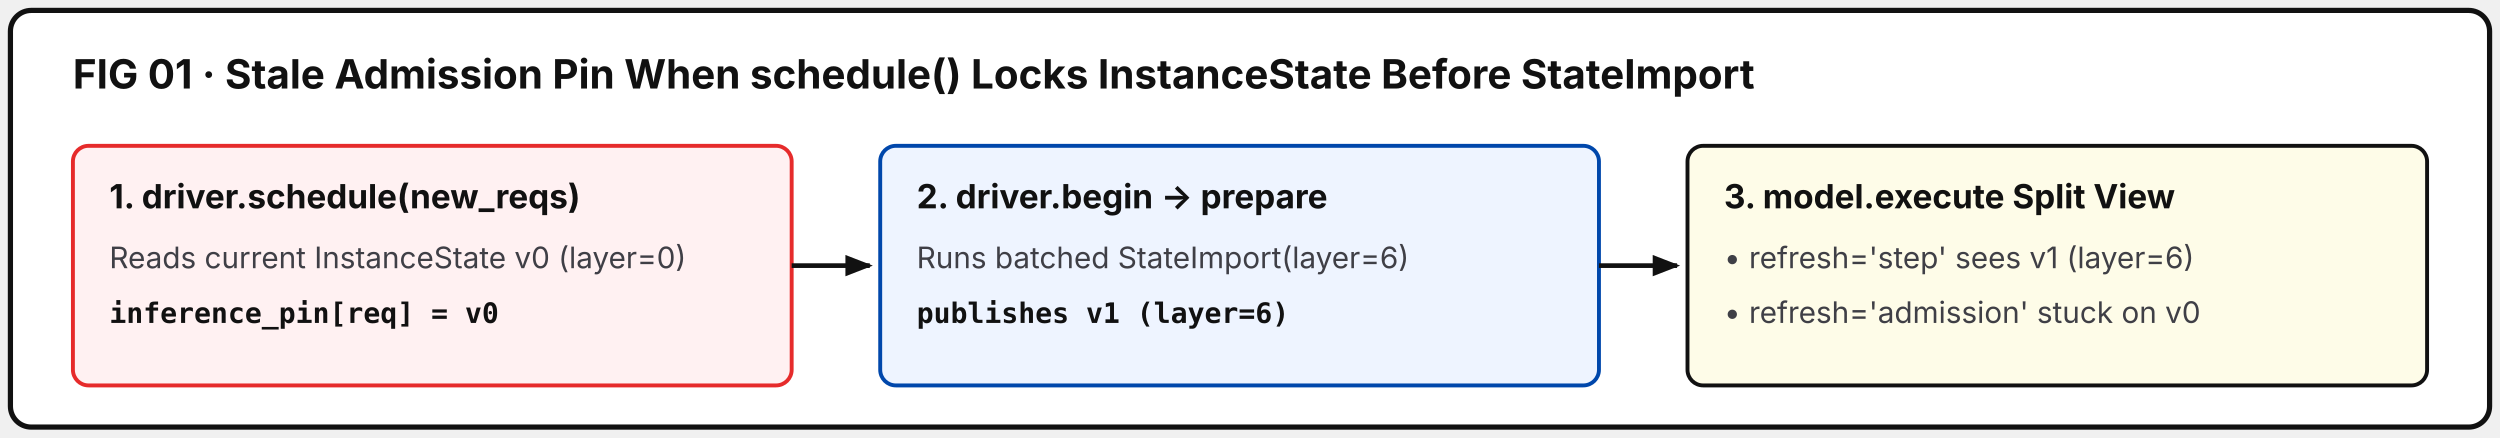
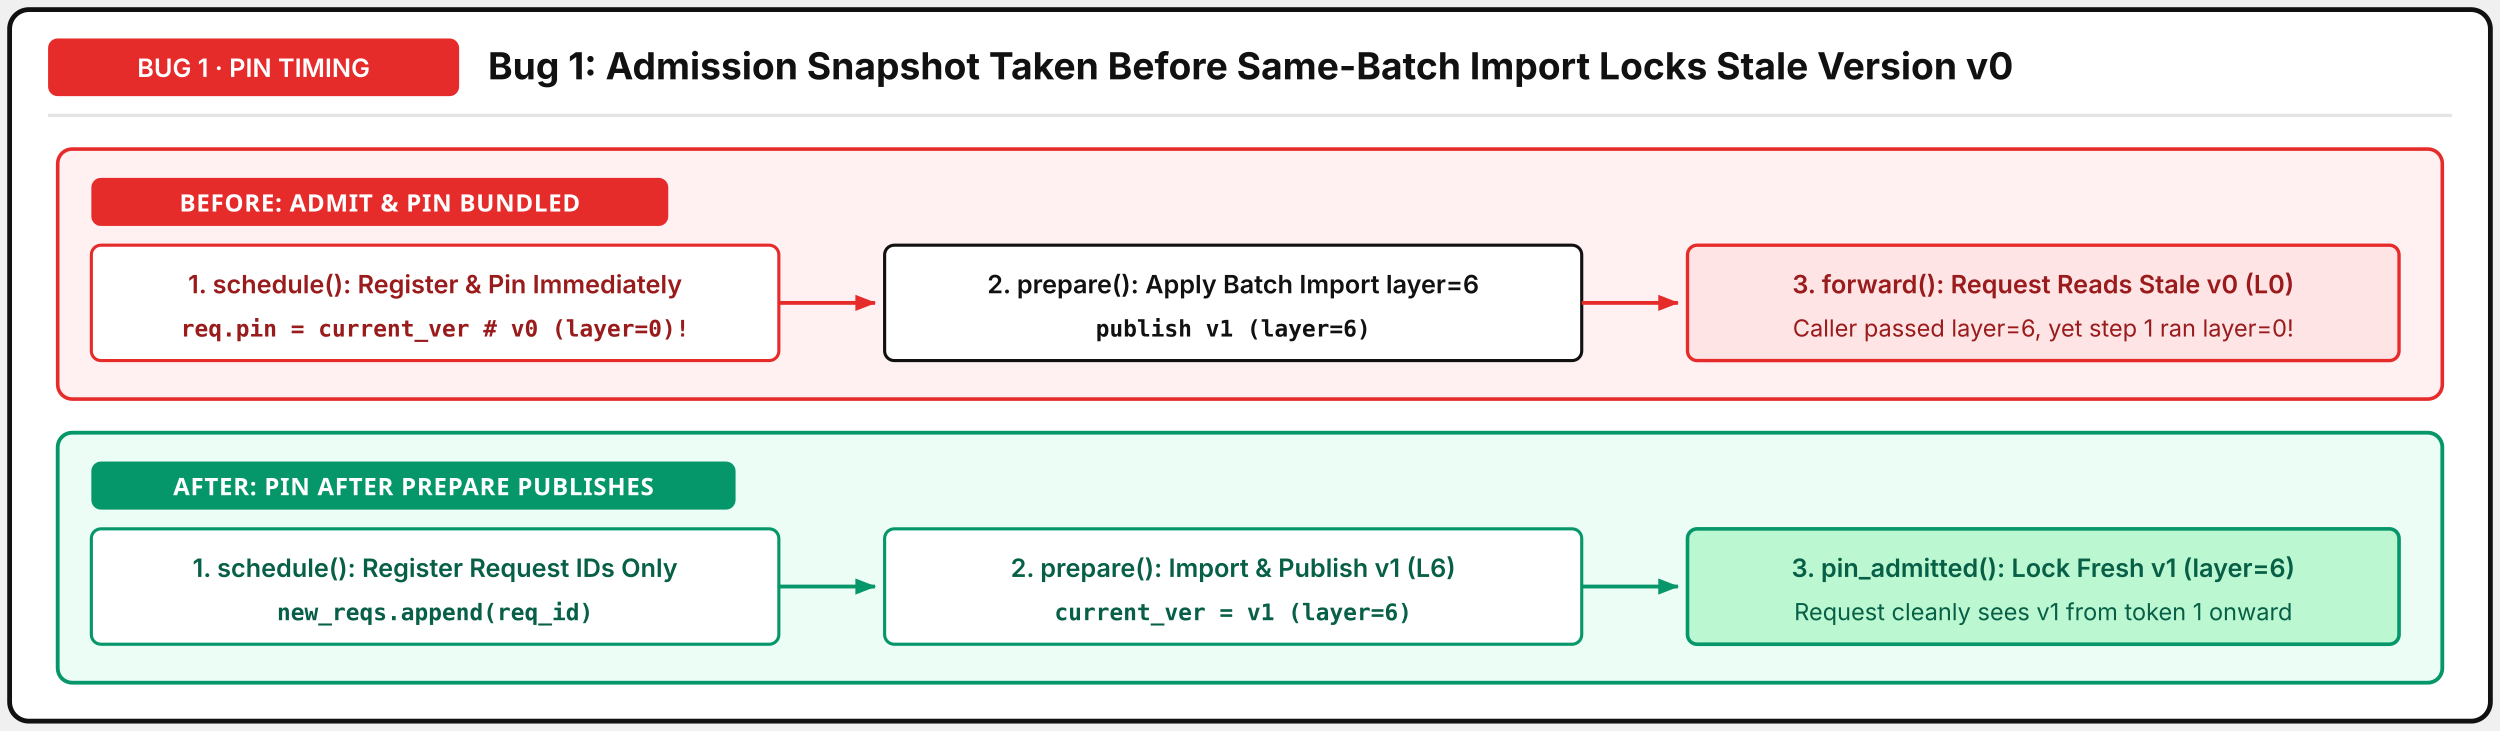
- <svg xmlns="http://www.w3.org/2000/svg" viewBox="0 0 960 168" width="100%" role="img" aria-label="FIG 01 · Stale Admission Pin When schedule() Locks InstanceState Before StateImport">
-   <style>
-     .title { font: 700 15.5px "DM Sans", -apple-system, "PingFang SC", "Microsoft YaHei", sans-serif; fill: #111111; }
-     .hdr { font: 700 13px "DM Sans", -apple-system, "PingFang SC", "Microsoft YaHei", sans-serif; fill: #ffffff; }
-     .label { font: 700 12.8px "DM Sans", -apple-system, "PingFang SC", "Microsoft YaHei", sans-serif; fill: #111111; }
-     .sub { font: 400 11.4px "DM Sans", -apple-system, "PingFang SC", "Microsoft YaHei", sans-serif; fill: #3f3f46; }
-     .muted { font: 500 10.8px "DM Sans", -apple-system, "PingFang SC", "Microsoft YaHei", sans-serif; fill: #52525b; }
-     .mono { font: 600 10.8px "JetBrains Mono", "SF Mono", Menlo, Consolas, monospace; fill: #111111; }
-     .badge { font: 700 10.2px "JetBrains Mono", "PingFang SC", monospace; letter-spacing: 0.03em; }
-   </style>
+ <svg xmlns="http://www.w3.org/2000/svg" viewBox="0 0 1040 304" width="100%" role="img" aria-label="Bug 1: Admission Snapshot Taken Before Same-Batch Import Locks Stale Version v0">
  <defs>
-     <marker id="arr-ink" viewBox="0 0 10 10" refX="8" refY="5" markerWidth="6.5" markerHeight="6.5" orient="auto">
+     <style>
+       .title { font: 700 15.5px "DM Sans", -apple-system, "PingFang SC", "Microsoft YaHei", sans-serif; }
+       .sec { font: 700 12px "DM Sans", -apple-system, "PingFang SC", "Microsoft YaHei", sans-serif; }
+       .label { font: 600 11.5px "DM Sans", -apple-system, "PingFang SC", "Microsoft YaHei", sans-serif; }
+       .label-sm { font: 600 10.5px "DM Sans", -apple-system, "PingFang SC", "Microsoft YaHei", sans-serif; }
+       .sub { font: 400 10.5px "DM Sans", -apple-system, "PingFang SC", "Microsoft YaHei", sans-serif; }
+       .sub-sm { font: 400 9.8px "DM Sans", -apple-system, "PingFang SC", "Microsoft YaHei", sans-serif; }
+       .mono { font: 600 10.5px "JetBrains Mono", "SF Mono", Menlo, Consolas, "PingFang SC", "Microsoft YaHei", monospace; }
+       .mono-sm { font: 600 9.5px "JetBrains Mono", "SF Mono", Menlo, Consolas, "PingFang SC", "Microsoft YaHei", monospace; }
+       .badge { font: 700 10px "JetBrains Mono", "SF Mono", "PingFang SC", "Microsoft YaHei", sans-serif; letter-spacing: 0.03em; }
+     </style>
+     <marker id="arr-ink" viewBox="0 0 10 10" refX="8.5" refY="5" markerWidth="6" markerHeight="6" orient="auto">
      <path d="M 0 1.5 L 9 5 L 0 8.5 z" fill="#111111" />
    </marker>
-     <marker id="arr-blue" viewBox="0 0 10 10" refX="8" refY="5" markerWidth="6.5" markerHeight="6.5" orient="auto">
+     <marker id="arr-red" viewBox="0 0 10 10" refX="8.5" refY="5" markerWidth="6" markerHeight="6" orient="auto">
+       <path d="M 0 1.5 L 9 5 L 0 8.5 z" fill="#e62b2b" />
+     </marker>
+     <marker id="arr-green" viewBox="0 0 10 10" refX="8.5" refY="5" markerWidth="6" markerHeight="6" orient="auto">
+       <path d="M 0 1.5 L 9 5 L 0 8.5 z" fill="#059669" />
+     </marker>
+     <marker id="arr-blue" viewBox="0 0 10 10" refX="8.5" refY="5" markerWidth="6" markerHeight="6" orient="auto">
      <path d="M 0 1.5 L 9 5 L 0 8.5 z" fill="#0047ab" />
    </marker>
-     <marker id="arr-red" viewBox="0 0 10 10" refX="8" refY="5" markerWidth="6.5" markerHeight="6.5" orient="auto">
-       <path d="M 0 1.5 L 9 5 L 0 8.5 z" fill="#e62b2b" />
-     </marker>
-     <marker id="arr-emerald" viewBox="0 0 10 10" refX="8" refY="5" markerWidth="6.5" markerHeight="6.5" orient="auto">
-       <path d="M 0 1.5 L 9 5 L 0 8.5 z" fill="#059669" />
+     <marker id="arr-amber" viewBox="0 0 10 10" refX="8.5" refY="5" markerWidth="6" markerHeight="6" orient="auto">
+       <path d="M 0 1.5 L 9 5 L 0 8.5 z" fill="#b45309" />
    </marker>
  </defs>
-   <rect x="4" y="4" width="952" height="160" rx="8" fill="#ffffff" stroke="#111111" stroke-width="2" />
-   <text x="28" y="34" class="title">FIG 01 · Stale Admission Pin When schedule() Locks InstanceState Before StateImport</text>
-   <rect x="28" y="56" width="276" height="92" rx="6" fill="#fff1f2" stroke="#e62b2b" stroke-width="1.5" />
-   <text x="42" y="80" class="label" fill="#b91c1c">1. driver.schedule(new_reqs)</text>
-   <text x="42" y="103" class="sub">Reads current InstanceState v0 (layer=0)</text>
-   <text x="42" y="124" class="mono">inference_pin[req] = v0</text>
-   <line x1="304" y1="102" x2="334" y2="102" stroke="#111111" stroke-width="1.8" marker-end="url(#arr-ink)" />
-   <rect x="338" y="56" width="276" height="92" rx="6" fill="#eef4ff" stroke="#0047ab" stroke-width="1.5" />
-   <text x="352" y="80" class="label" fill="#0047ab">2. driver.begin -&gt; prepare</text>
-   <text x="352" y="103" class="sub">Runs batched StateImport(layer=6)</text>
-   <text x="352" y="124" class="mono">publishes v1 (layer=6)</text>
-   <line x1="614" y1="102" x2="644" y2="102" stroke="#111111" stroke-width="1.8" marker-end="url(#arr-ink)" />
-   <rect x="648" y="56" width="284" height="92" rx="6" fill="#fefce8" stroke="#111111" stroke-width="1.5" />
-   <text x="662" y="80" class="label">3. model.execute Split View</text>
-   <text x="662" y="103" class="sub">• refresh='step' sees v1 (layer=6)</text>
-   <text x="662" y="124" class="sub">• refresh='admission' stuck on v0</text>
+   <rect x="4" y="4" width="1032" height="296" rx="8" fill="#ffffff" stroke="#111111" stroke-width="2" />
+   <rect x="20" y="16" width="171" height="24" rx="4" fill="#e62b2b" />
+   <text x="105.5" y="32" text-anchor="middle" class="label-sm" fill="#ffffff">BUG 1 · PIN TIMING</text>
+   <text x="203" y="33" class="title" fill="#111111">Bug 1: Admission Snapshot Taken Before Same-Batch Import Locks Stale Version v0</text>
+   <line x1="20" y1="48" x2="1020" y2="48" stroke="#e4e4e7" stroke-width="1.4" />
+   <rect x="24" y="62" width="992" height="104" rx="6" fill="#fff1f2" stroke="#e62b2b" stroke-width="1.5" />
+   <rect x="38" y="74" width="240" height="20" rx="4" fill="#e62b2b" />
+   <text x="158" y="88" text-anchor="middle" class="badge" fill="#ffffff">BEFORE: ADMIT &amp; PIN BUNDLED</text>
+   <rect x="38" y="102" width="286" height="48" rx="4" fill="#ffffff" stroke="#e62b2b" stroke-width="1.3" />
+   <text x="181" y="122" text-anchor="middle" class="label-sm" fill="#991b1b">1. schedule(): Register &amp; Pin Immediately</text>
+   <text x="181" y="140" text-anchor="middle" class="mono-sm" fill="#991b1b">req.pin = current_ver  # v0 (layer=0)!</text>
+   <line x1="324" y1="126" x2="364" y2="126" stroke="#e62b2b" stroke-width="1.6" marker-end="url(#arr-red)" />
+   <rect x="368" y="102" width="290" height="48" rx="4" fill="#ffffff" stroke="#111111" stroke-width="1.3" />
+   <text x="513" y="122" text-anchor="middle" class="label-sm" fill="#111111">2. prepare(): Apply Batch Import layer=6</text>
+   <text x="513" y="140" text-anchor="middle" class="mono-sm" fill="#111111">publish v1 (layer=6)</text>
+   <line x1="658" y1="126" x2="698" y2="126" stroke="#e62b2b" stroke-width="1.6" marker-end="url(#arr-red)" />
+   <rect x="702" y="102" width="296" height="48" rx="4" fill="#ffe4e6" stroke="#e62b2b" stroke-width="1.4" />
+   <text x="850" y="122" text-anchor="middle" class="label-sm" fill="#991b1b">3. forward(): Request Reads Stale v0 (L0)</text>
+   <text x="850" y="140" text-anchor="middle" class="sub-sm" fill="#991b1b">Caller passed layer=6, yet step 1 ran layer=0!</text>
+   <rect x="24" y="180" width="992" height="104" rx="6" fill="#ecfdf5" stroke="#059669" stroke-width="1.6" />
+   <rect x="38" y="192" width="268" height="20" rx="4" fill="#059669" />
+   <text x="172" y="206" text-anchor="middle" class="badge" fill="#ffffff">AFTER: PIN AFTER PREPARE PUBLISHES</text>
+   <rect x="38" y="220" width="286" height="48" rx="4" fill="#ffffff" stroke="#059669" stroke-width="1.3" />
+   <text x="181" y="240" text-anchor="middle" class="label-sm" fill="#065f46">1. schedule(): Register Request IDs Only</text>
+   <text x="181" y="258" text-anchor="middle" class="mono-sm" fill="#065f46">new_reqs.append(req_id)</text>
+   <line x1="324" y1="244" x2="364" y2="244" stroke="#059669" stroke-width="1.6" marker-end="url(#arr-green)" />
+   <rect x="368" y="220" width="290" height="48" rx="4" fill="#ffffff" stroke="#059669" stroke-width="1.3" />
+   <text x="513" y="240" text-anchor="middle" class="label-sm" fill="#065f46">2. prepare(): Import &amp; Publish v1 (L6)</text>
+   <text x="513" y="258" text-anchor="middle" class="mono-sm" fill="#065f46">current_ver = v1 (layer=6)</text>
+   <line x1="658" y1="244" x2="698" y2="244" stroke="#059669" stroke-width="1.6" marker-end="url(#arr-green)" />
+   <rect x="702" y="220" width="296" height="48" rx="4" fill="#bbf7d0" stroke="#059669" stroke-width="1.5" />
+   <text x="850" y="240" text-anchor="middle" class="label-sm" fill="#065f46">3. pin_admitted(): Lock Fresh v1 (layer=6)</text>
+   <text x="850" y="258" text-anchor="middle" class="sub-sm" fill="#065f46">Request cleanly sees v1 from token 1 onward</text>
</svg>
